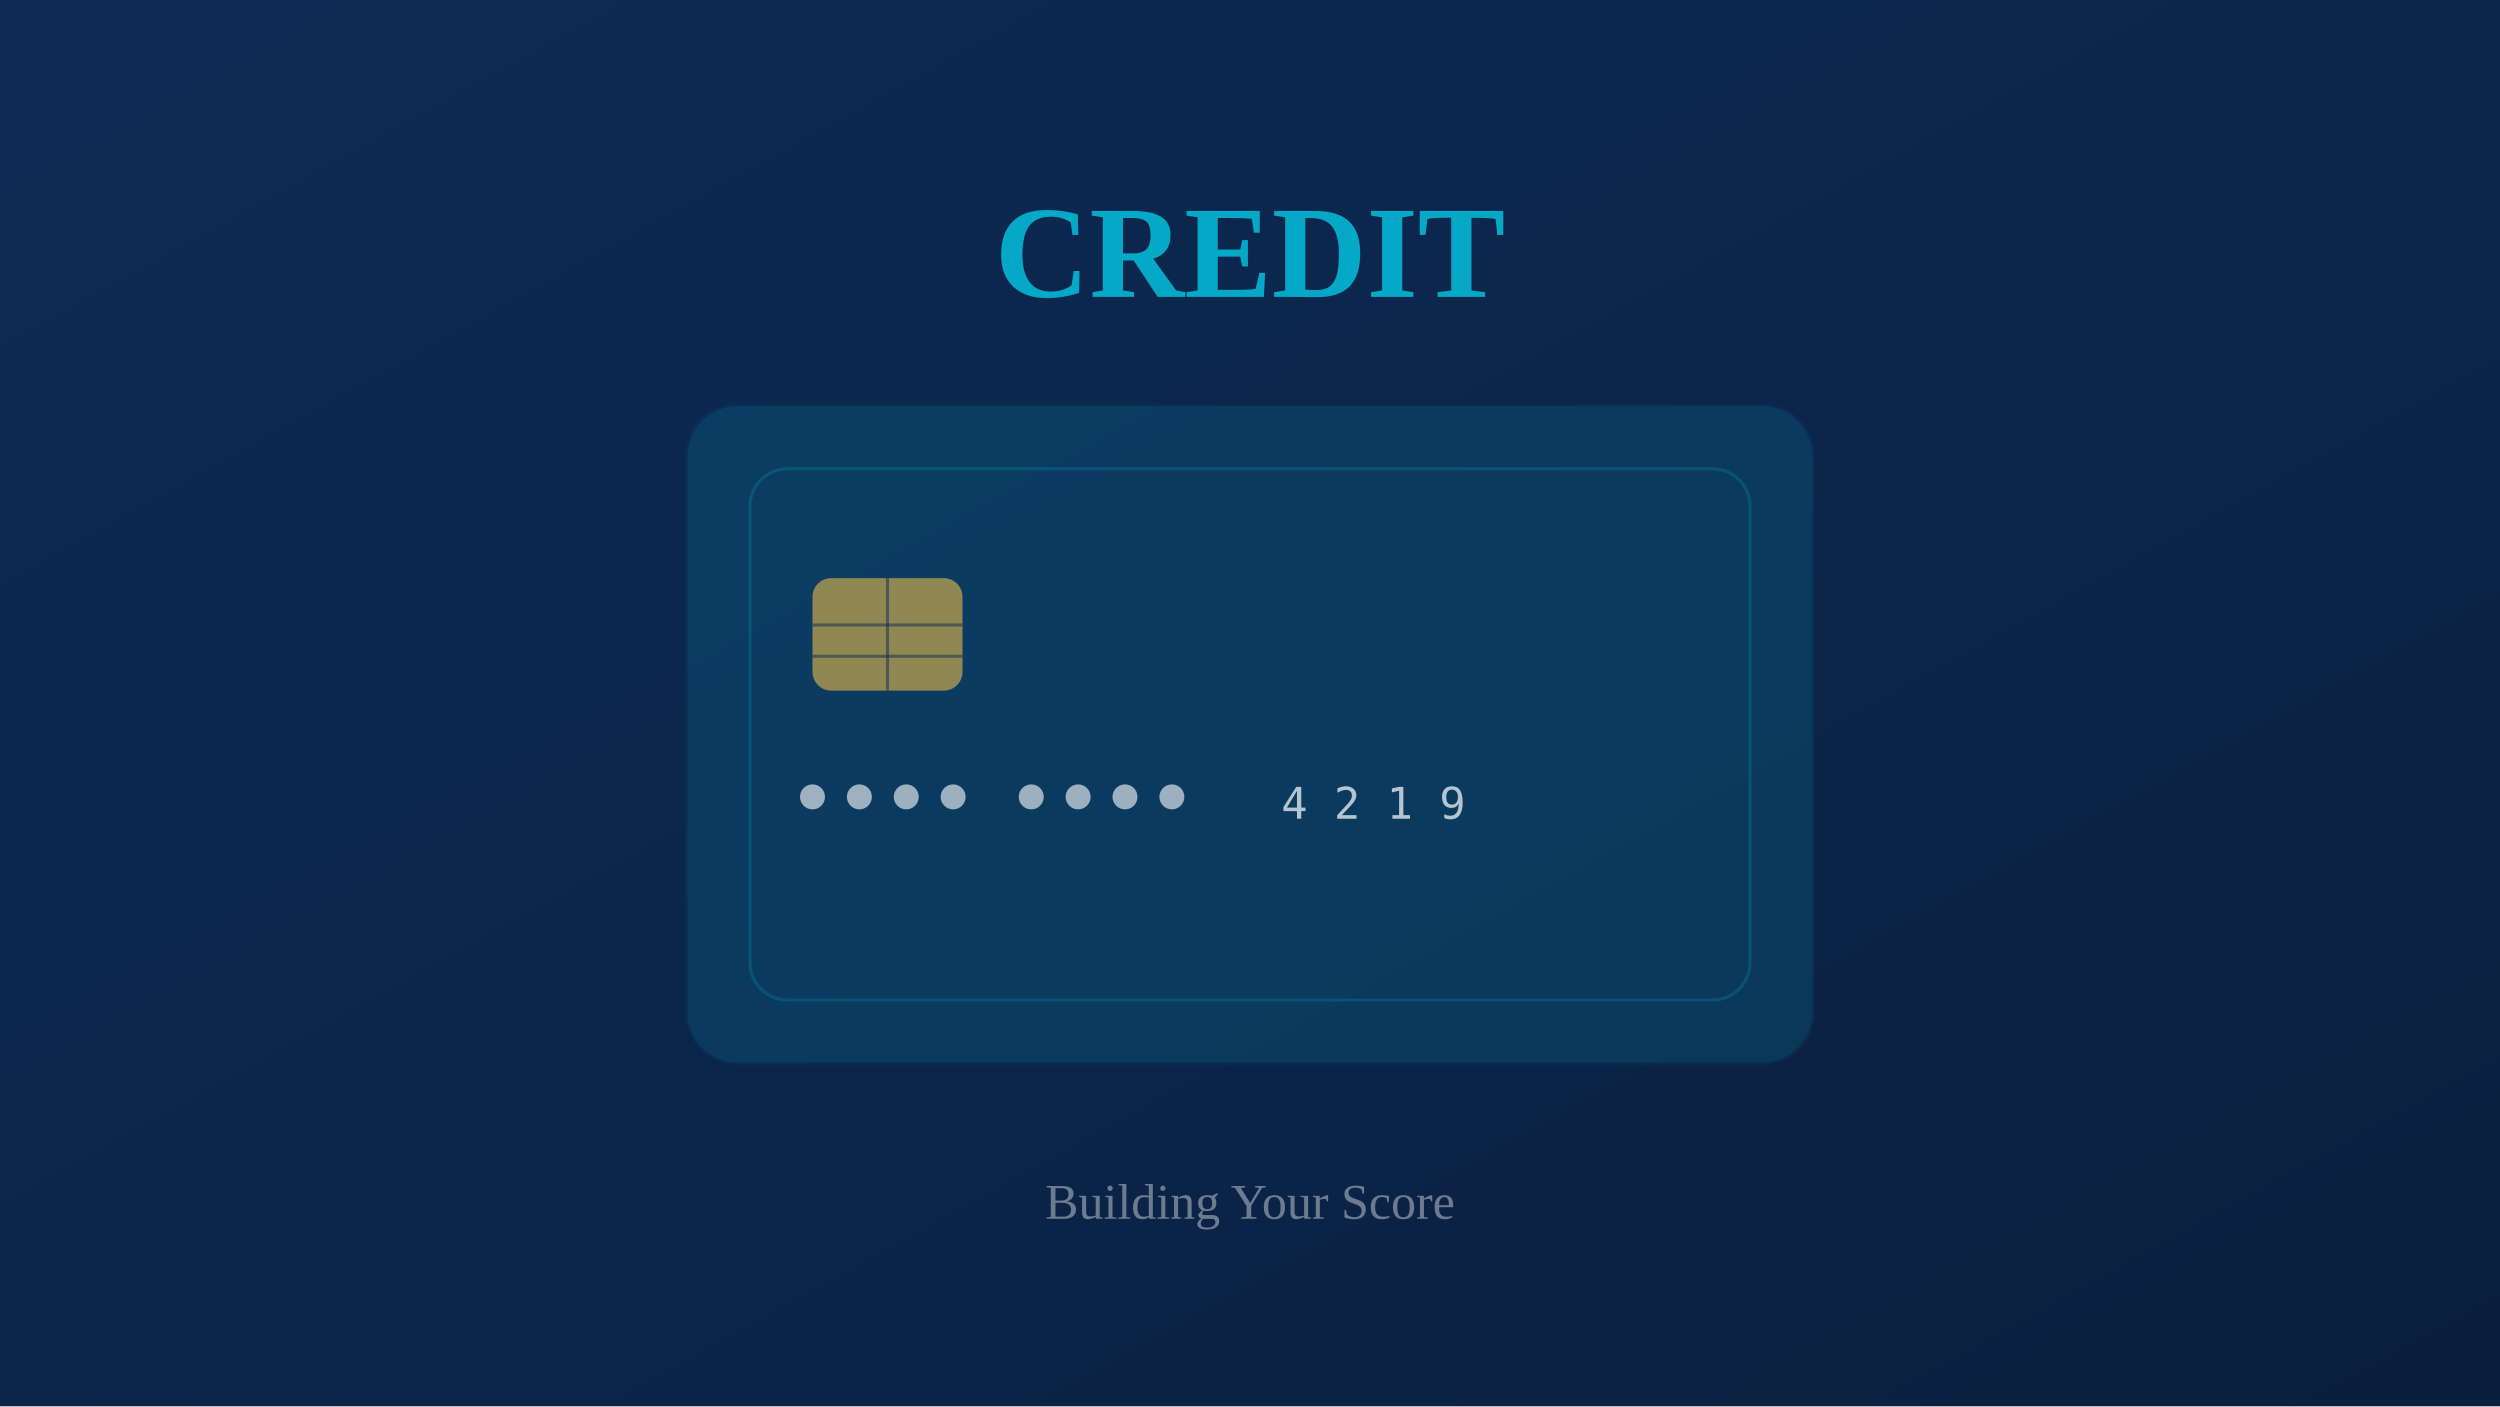
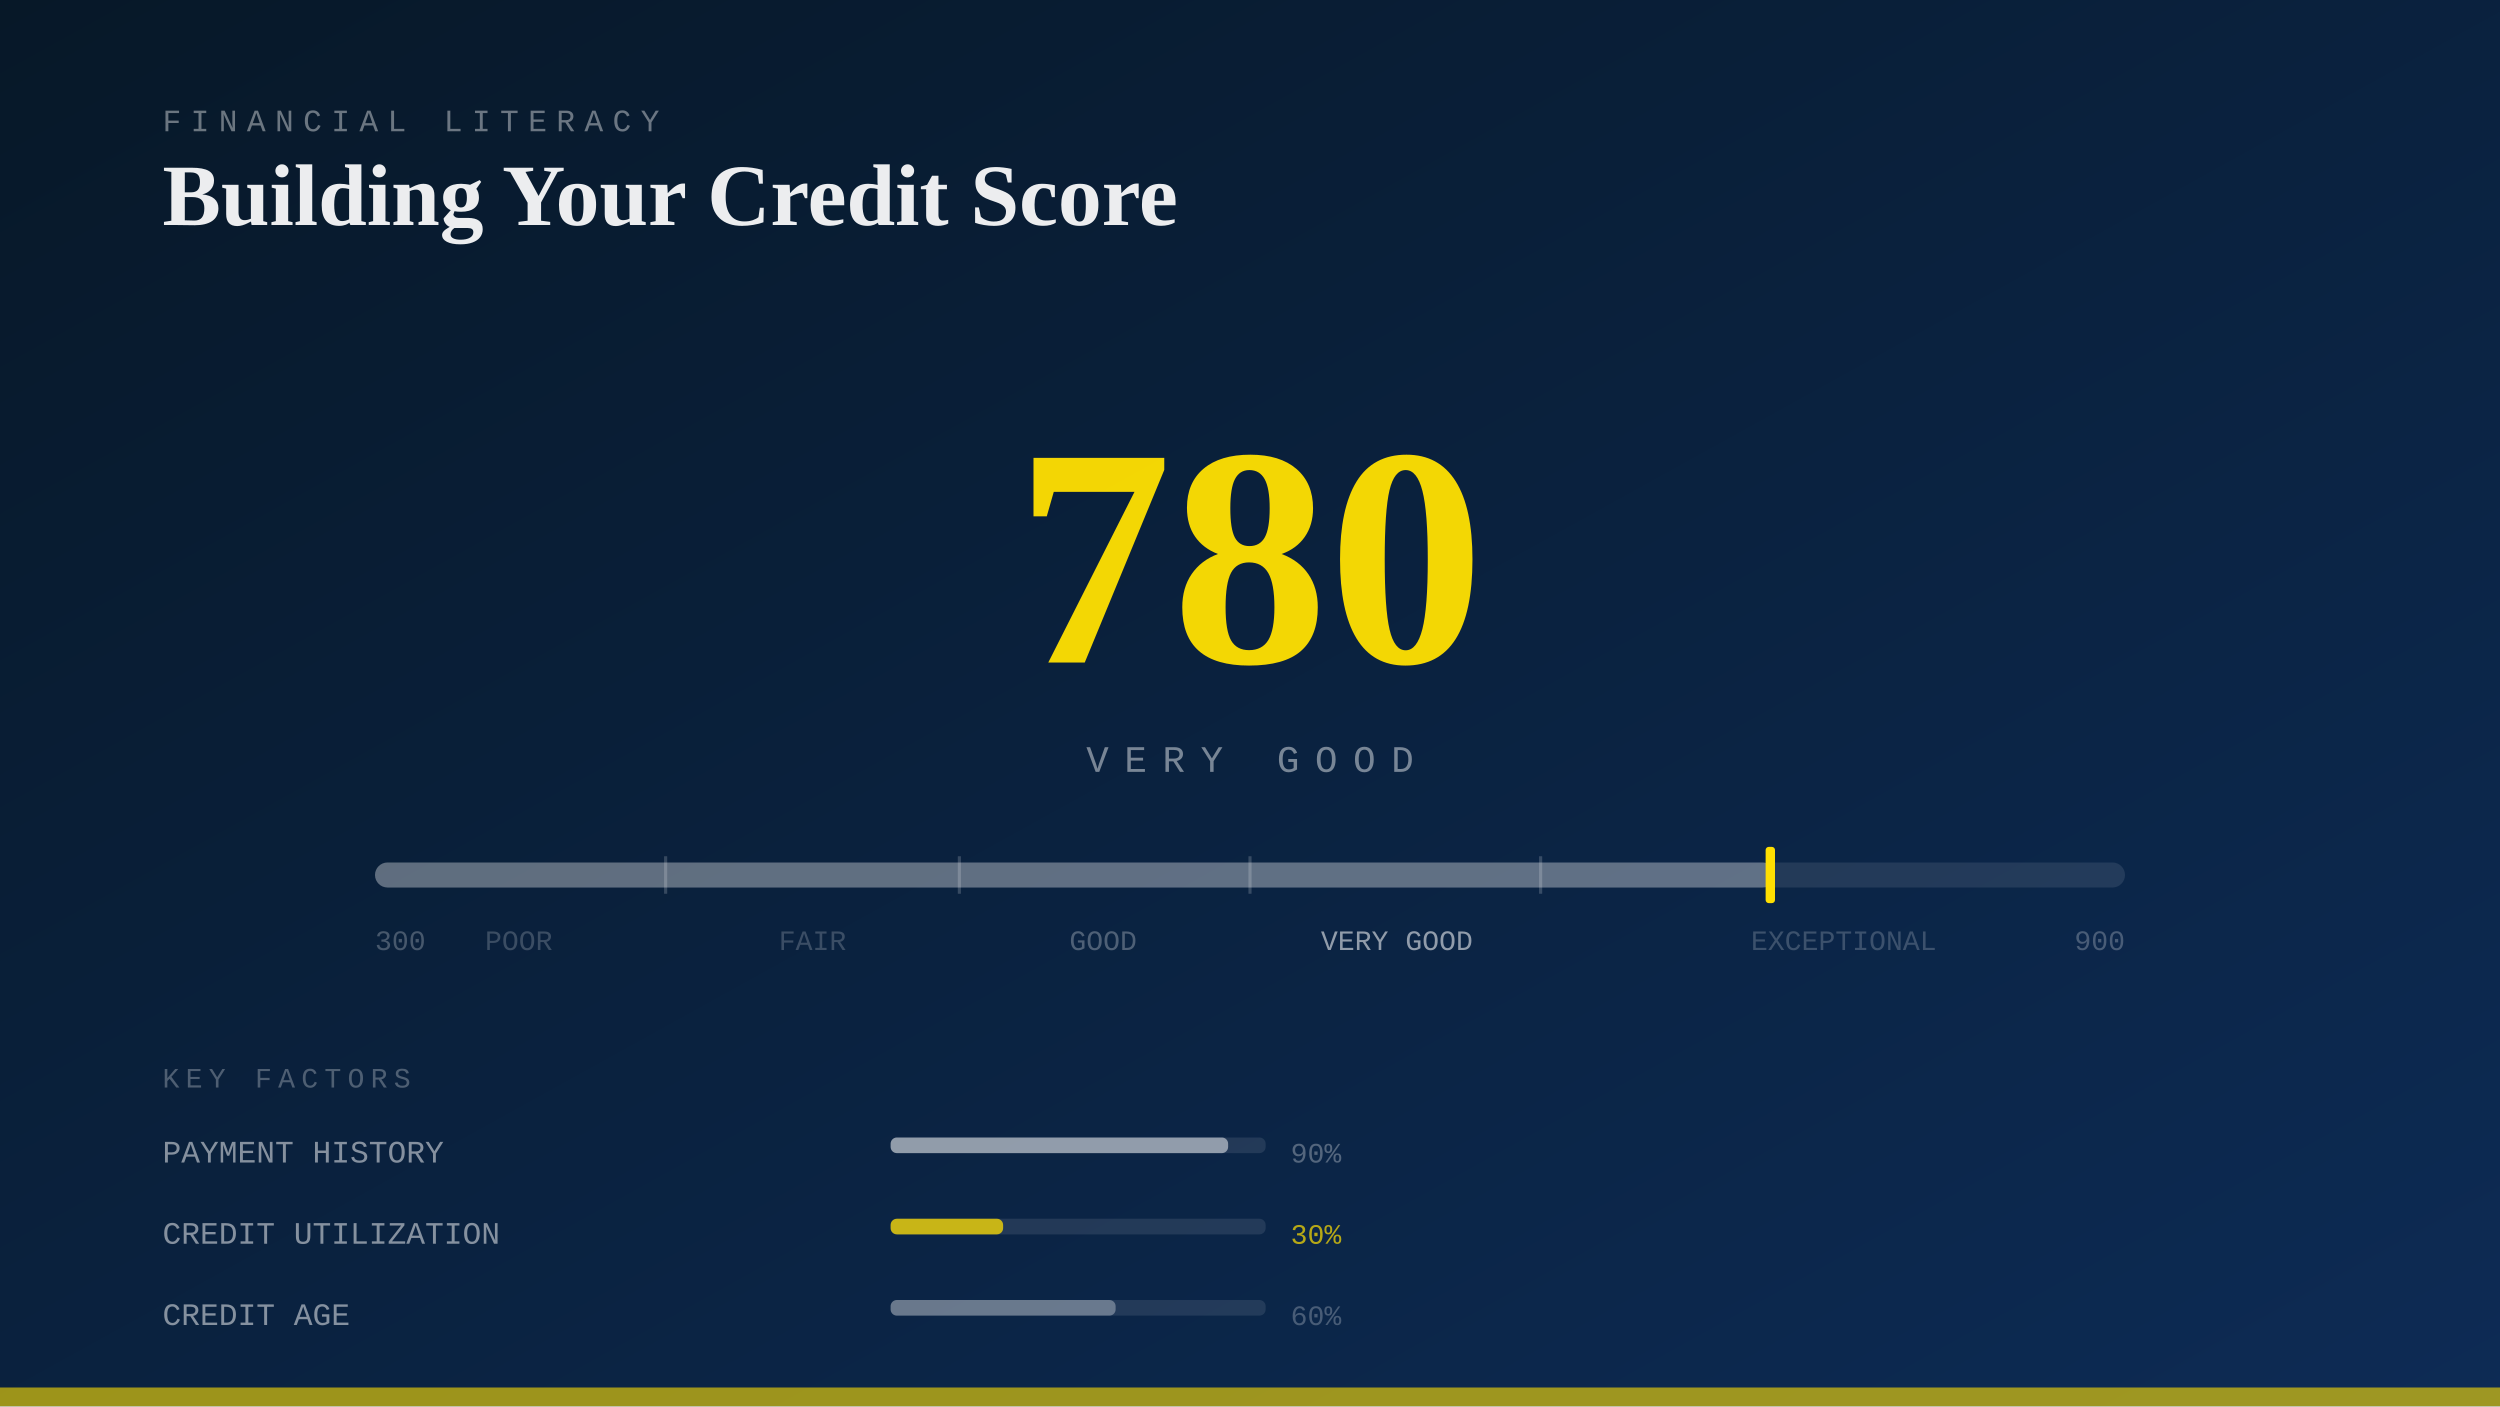
<svg xmlns="http://www.w3.org/2000/svg" width="800" height="450" viewBox="0 0 800 450">
  <defs>
    <linearGradient id="bg" x1="0%" y1="0%" x2="100%" y2="100%">
-       <stop offset="0%" style="stop-color:#0D2B55" />
-       <stop offset="100%" style="stop-color:#0a1f3f" />
+       <stop offset="0%" style="stop-color:#071828" />
+       <stop offset="100%" style="stop-color:#0D2B55" />
    </linearGradient>
  </defs>
  <rect width="800" height="450" fill="url(#bg)" />
-   <rect x="220" y="130" width="360" height="210" rx="16" fill="#06B6D4" opacity="0.15" stroke="#06B6D4" stroke-width="1.5" stroke-opacity="0.3" />
-   <rect x="240" y="150" width="320" height="170" rx="12" fill="none" stroke="#06B6D4" stroke-width="1" stroke-opacity="0.2" />
-   <rect x="260" y="185" width="48" height="36" rx="6" fill="#C9A84C" opacity="0.7" />
-   <line x1="260" y1="200" x2="308" y2="200" stroke="#0D2B55" stroke-width="1" stroke-opacity="0.5" />
-   <line x1="260" y1="210" x2="308" y2="210" stroke="#0D2B55" stroke-width="1" stroke-opacity="0.5" />
-   <line x1="284" y1="185" x2="284" y2="221" stroke="#0D2B55" stroke-width="1" stroke-opacity="0.5" />
-   <circle cx="260" cy="255" r="4" fill="white" opacity="0.6" />
-   <circle cx="275" cy="255" r="4" fill="white" opacity="0.6" />
-   <circle cx="290" cy="255" r="4" fill="white" opacity="0.6" />
-   <circle cx="305" cy="255" r="4" fill="white" opacity="0.6" />
-   <circle cx="330" cy="255" r="4" fill="white" opacity="0.6" />
-   <circle cx="345" cy="255" r="4" fill="white" opacity="0.6" />
-   <circle cx="360" cy="255" r="4" fill="white" opacity="0.6" />
-   <circle cx="375" cy="255" r="4" fill="white" opacity="0.6" />
-   <text x="410" y="262" font-family="monospace" font-size="14" fill="white" opacity="0.7">4 2 1 9</text>
-   <text x="400" y="95" font-family="Georgia, 'Times New Roman', serif" font-size="42" font-weight="bold" fill="#06B6D4" opacity="0.9" text-anchor="middle">CREDIT</text>
-   <text x="400" y="390" font-family="Georgia, 'Times New Roman', serif" font-size="16" fill="#ffffff" opacity="0.4" text-anchor="middle">Building Your Score</text>
+   <rect x="0" y="444" width="800" height="6" fill="#FFDF01" opacity="0.6" />
+   <text x="52" y="42" font-family="'Courier New',monospace" font-size="10" fill="white" opacity="0.4" letter-spacing="3">FINANCIAL LITERACY</text>
+   <text x="52" y="72" font-family="Georgia,'Times New Roman',serif" font-size="28" font-weight="bold" fill="white" opacity="0.92">Building Your Credit Score</text>
+   <text x="400" y="212" font-family="Georgia,'Times New Roman',serif" font-size="100" font-weight="bold" fill="#FFDF01" text-anchor="middle" opacity="0.95">780</text>
+   <text x="400" y="247" font-family="'Courier New',monospace" font-size="12" fill="white" opacity="0.45" text-anchor="middle" letter-spacing="5">VERY GOOD</text>
+   <rect x="120" y="276" width="560" height="8" rx="4" fill="white" opacity="0.1" />
+   <rect x="120" y="276" width="448" height="8" rx="4" fill="white" opacity="0.28" />
+   <rect x="565" y="271" width="3" height="18" rx="1" fill="#FFDF01" />
+   <line x1="213" y1="274" x2="213" y2="286" stroke="white" stroke-opacity="0.18" stroke-width="1" />
+   <line x1="307" y1="274" x2="307" y2="286" stroke="white" stroke-opacity="0.18" stroke-width="1" />
+   <line x1="400" y1="274" x2="400" y2="286" stroke="white" stroke-opacity="0.18" stroke-width="1" />
+   <line x1="493" y1="274" x2="493" y2="286" stroke="white" stroke-opacity="0.18" stroke-width="1" />
+   <text x="120" y="304" font-family="'Courier New',monospace" font-size="9" fill="white" opacity="0.25">300</text>
+   <text x="680" y="304" font-family="'Courier New',monospace" font-size="9" fill="white" opacity="0.25" text-anchor="end">900</text>
+   <text x="166" y="304" font-family="'Courier New',monospace" font-size="9" fill="white" opacity="0.2" text-anchor="middle">POOR</text>
+   <text x="260" y="304" font-family="'Courier New',monospace" font-size="9" fill="white" opacity="0.2" text-anchor="middle">FAIR</text>
+   <text x="353" y="304" font-family="'Courier New',monospace" font-size="9" fill="white" opacity="0.28" text-anchor="middle">GOOD</text>
+   <text x="447" y="304" font-family="'Courier New',monospace" font-size="9" fill="white" opacity="0.55" text-anchor="middle">VERY GOOD</text>
+   <text x="590" y="304" font-family="'Courier New',monospace" font-size="9" fill="white" opacity="0.2" text-anchor="middle">EXCEPTIONAL</text>
+   <text x="52" y="348" font-family="'Courier New',monospace" font-size="9" fill="white" opacity="0.28" letter-spacing="2">KEY FACTORS</text>
+   <text x="52" y="372" font-family="'Courier New',monospace" font-size="10" fill="white" opacity="0.5">PAYMENT HISTORY</text>
+   <rect x="285" y="364" width="120" height="5" rx="2" fill="white" opacity="0.1" />
+   <rect x="285" y="364" width="108" height="5" rx="2" fill="white" opacity="0.5" />
+   <text x="413" y="372" font-family="'Courier New',monospace" font-size="9" fill="white" opacity="0.3">90%</text>
+   <text x="52" y="398" font-family="'Courier New',monospace" font-size="10" fill="white" opacity="0.5">CREDIT UTILIZATION</text>
+   <rect x="285" y="390" width="120" height="5" rx="2" fill="white" opacity="0.1" />
+   <rect x="285" y="390" width="36" height="5" rx="2" fill="#FFDF01" opacity="0.75" />
+   <text x="413" y="398" font-family="'Courier New',monospace" font-size="9" fill="#FFDF01" opacity="0.7">30%</text>
+   <text x="52" y="424" font-family="'Courier New',monospace" font-size="10" fill="white" opacity="0.5">CREDIT AGE</text>
+   <rect x="285" y="416" width="120" height="5" rx="2" fill="white" opacity="0.1" />
+   <rect x="285" y="416" width="72" height="5" rx="2" fill="white" opacity="0.32" />
+   <text x="413" y="424" font-family="'Courier New',monospace" font-size="9" fill="white" opacity="0.25">60%</text>
</svg>
